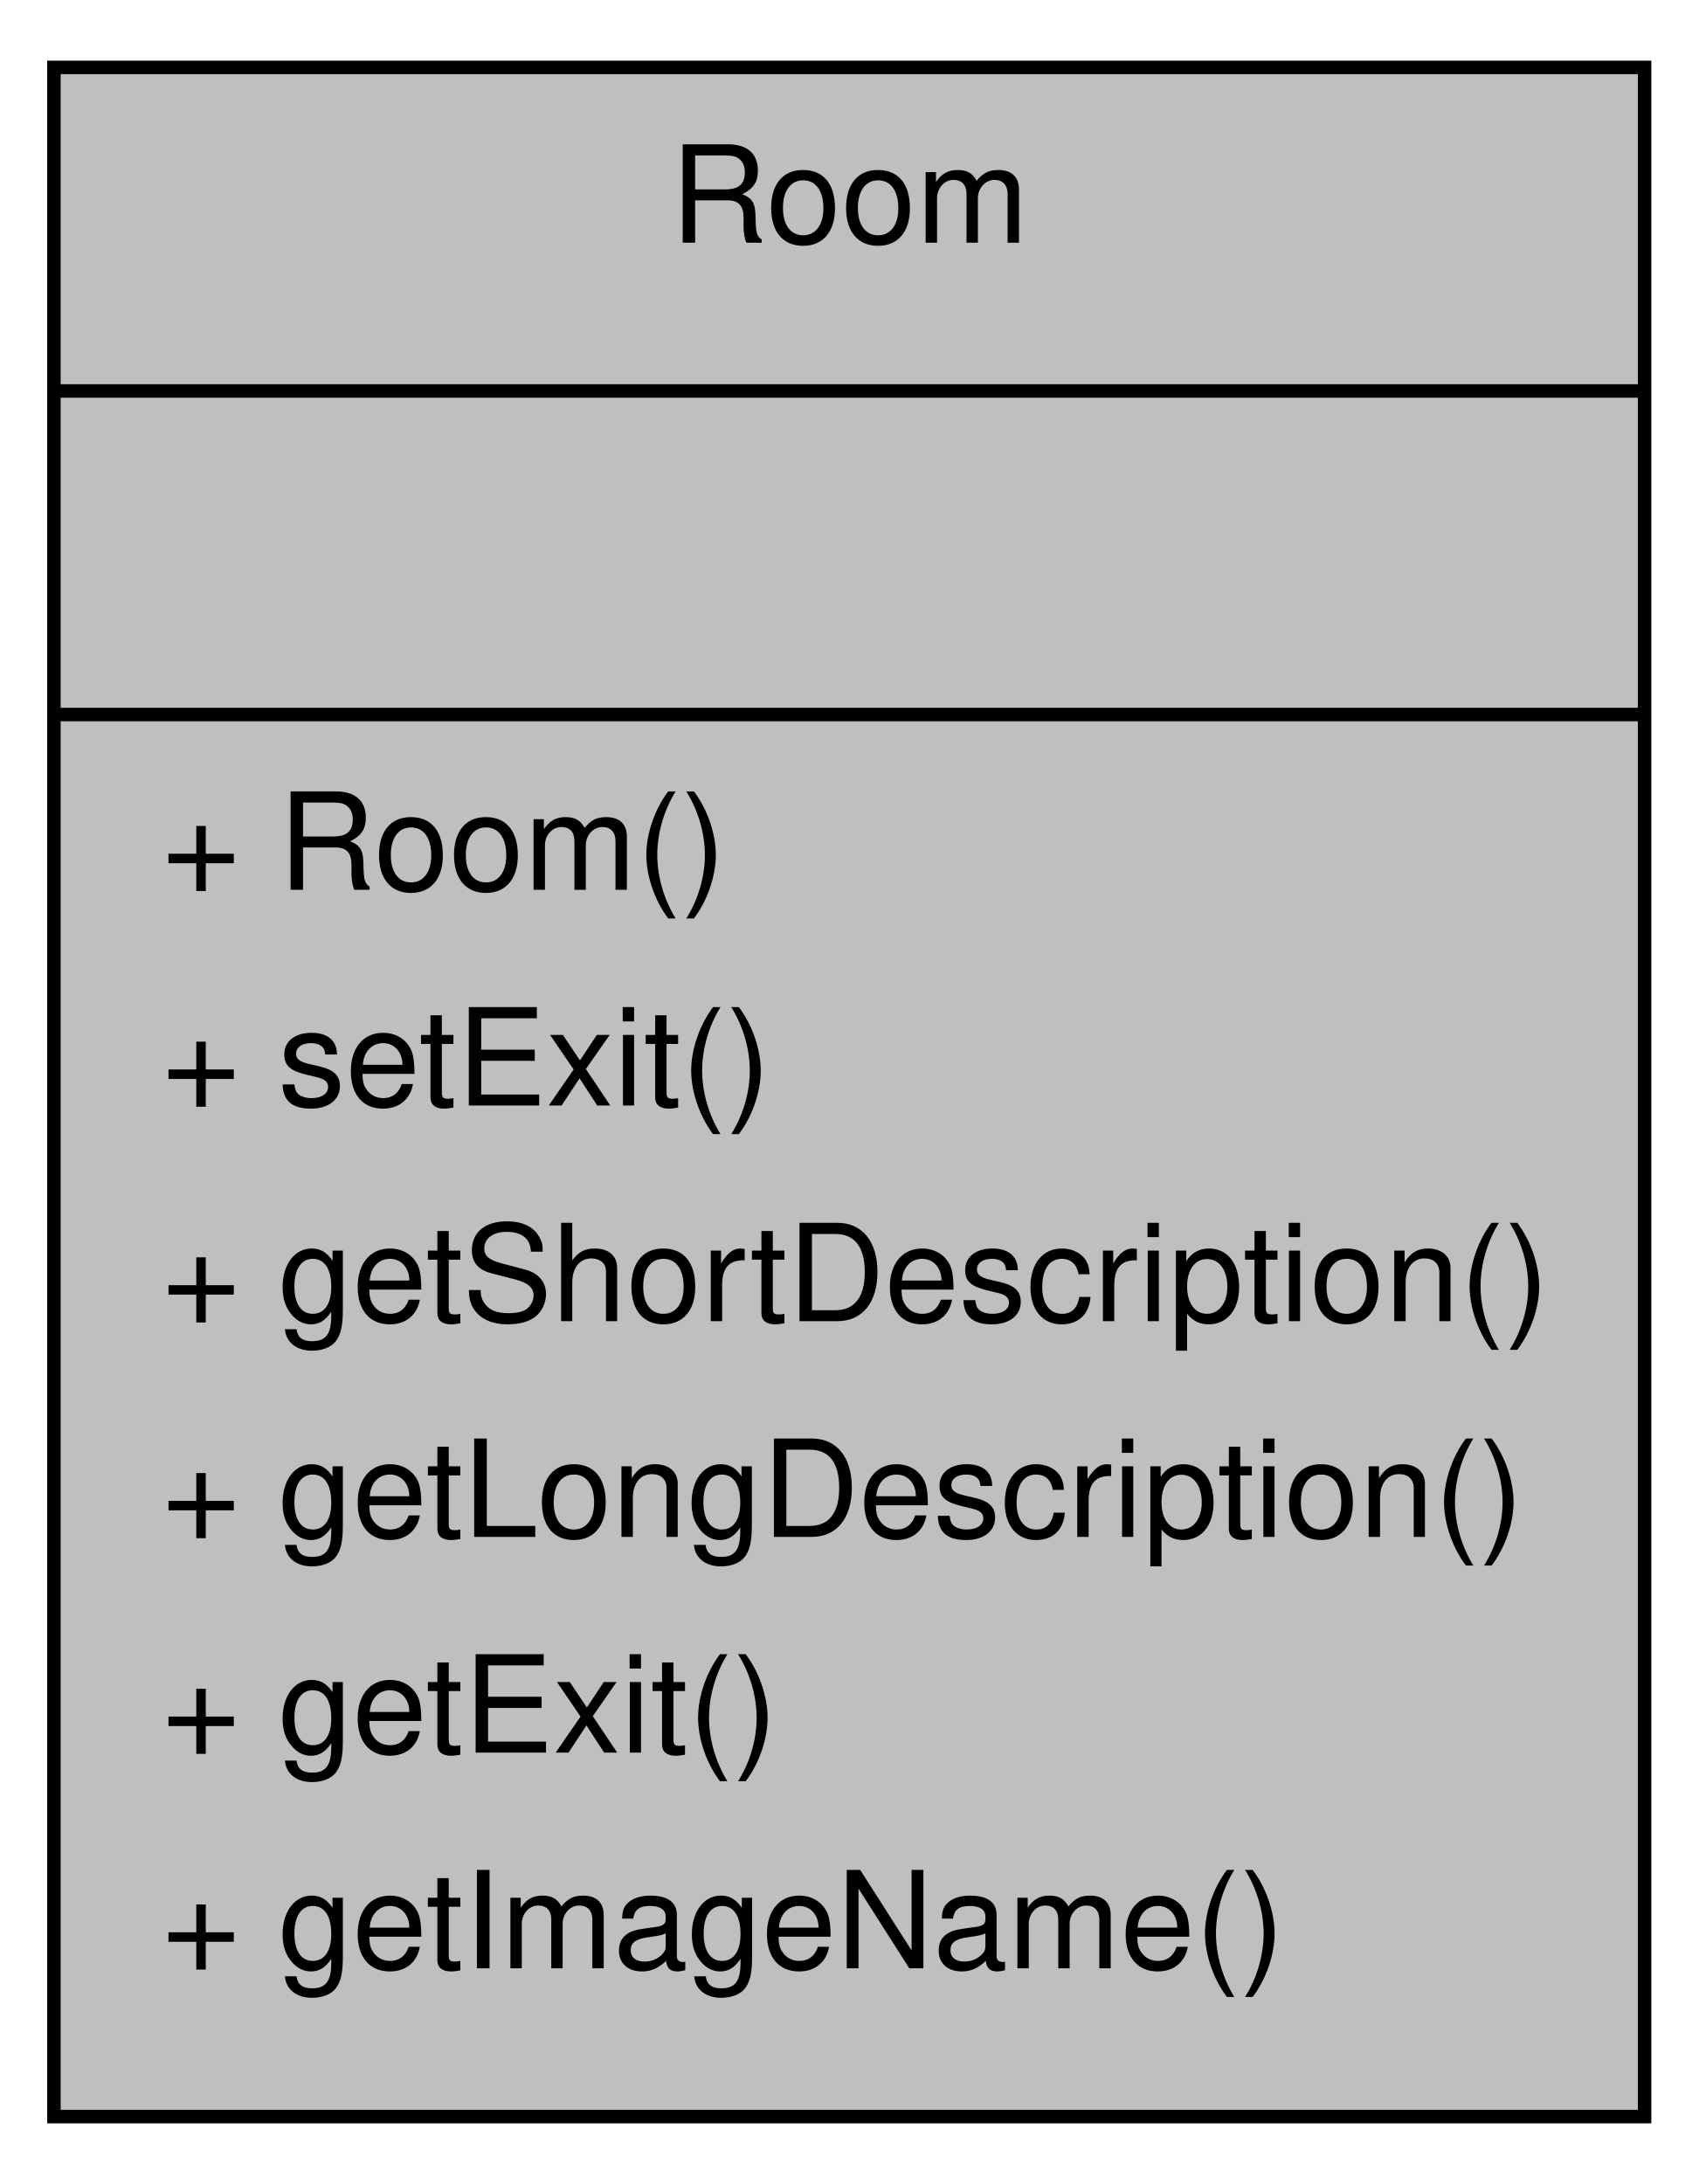
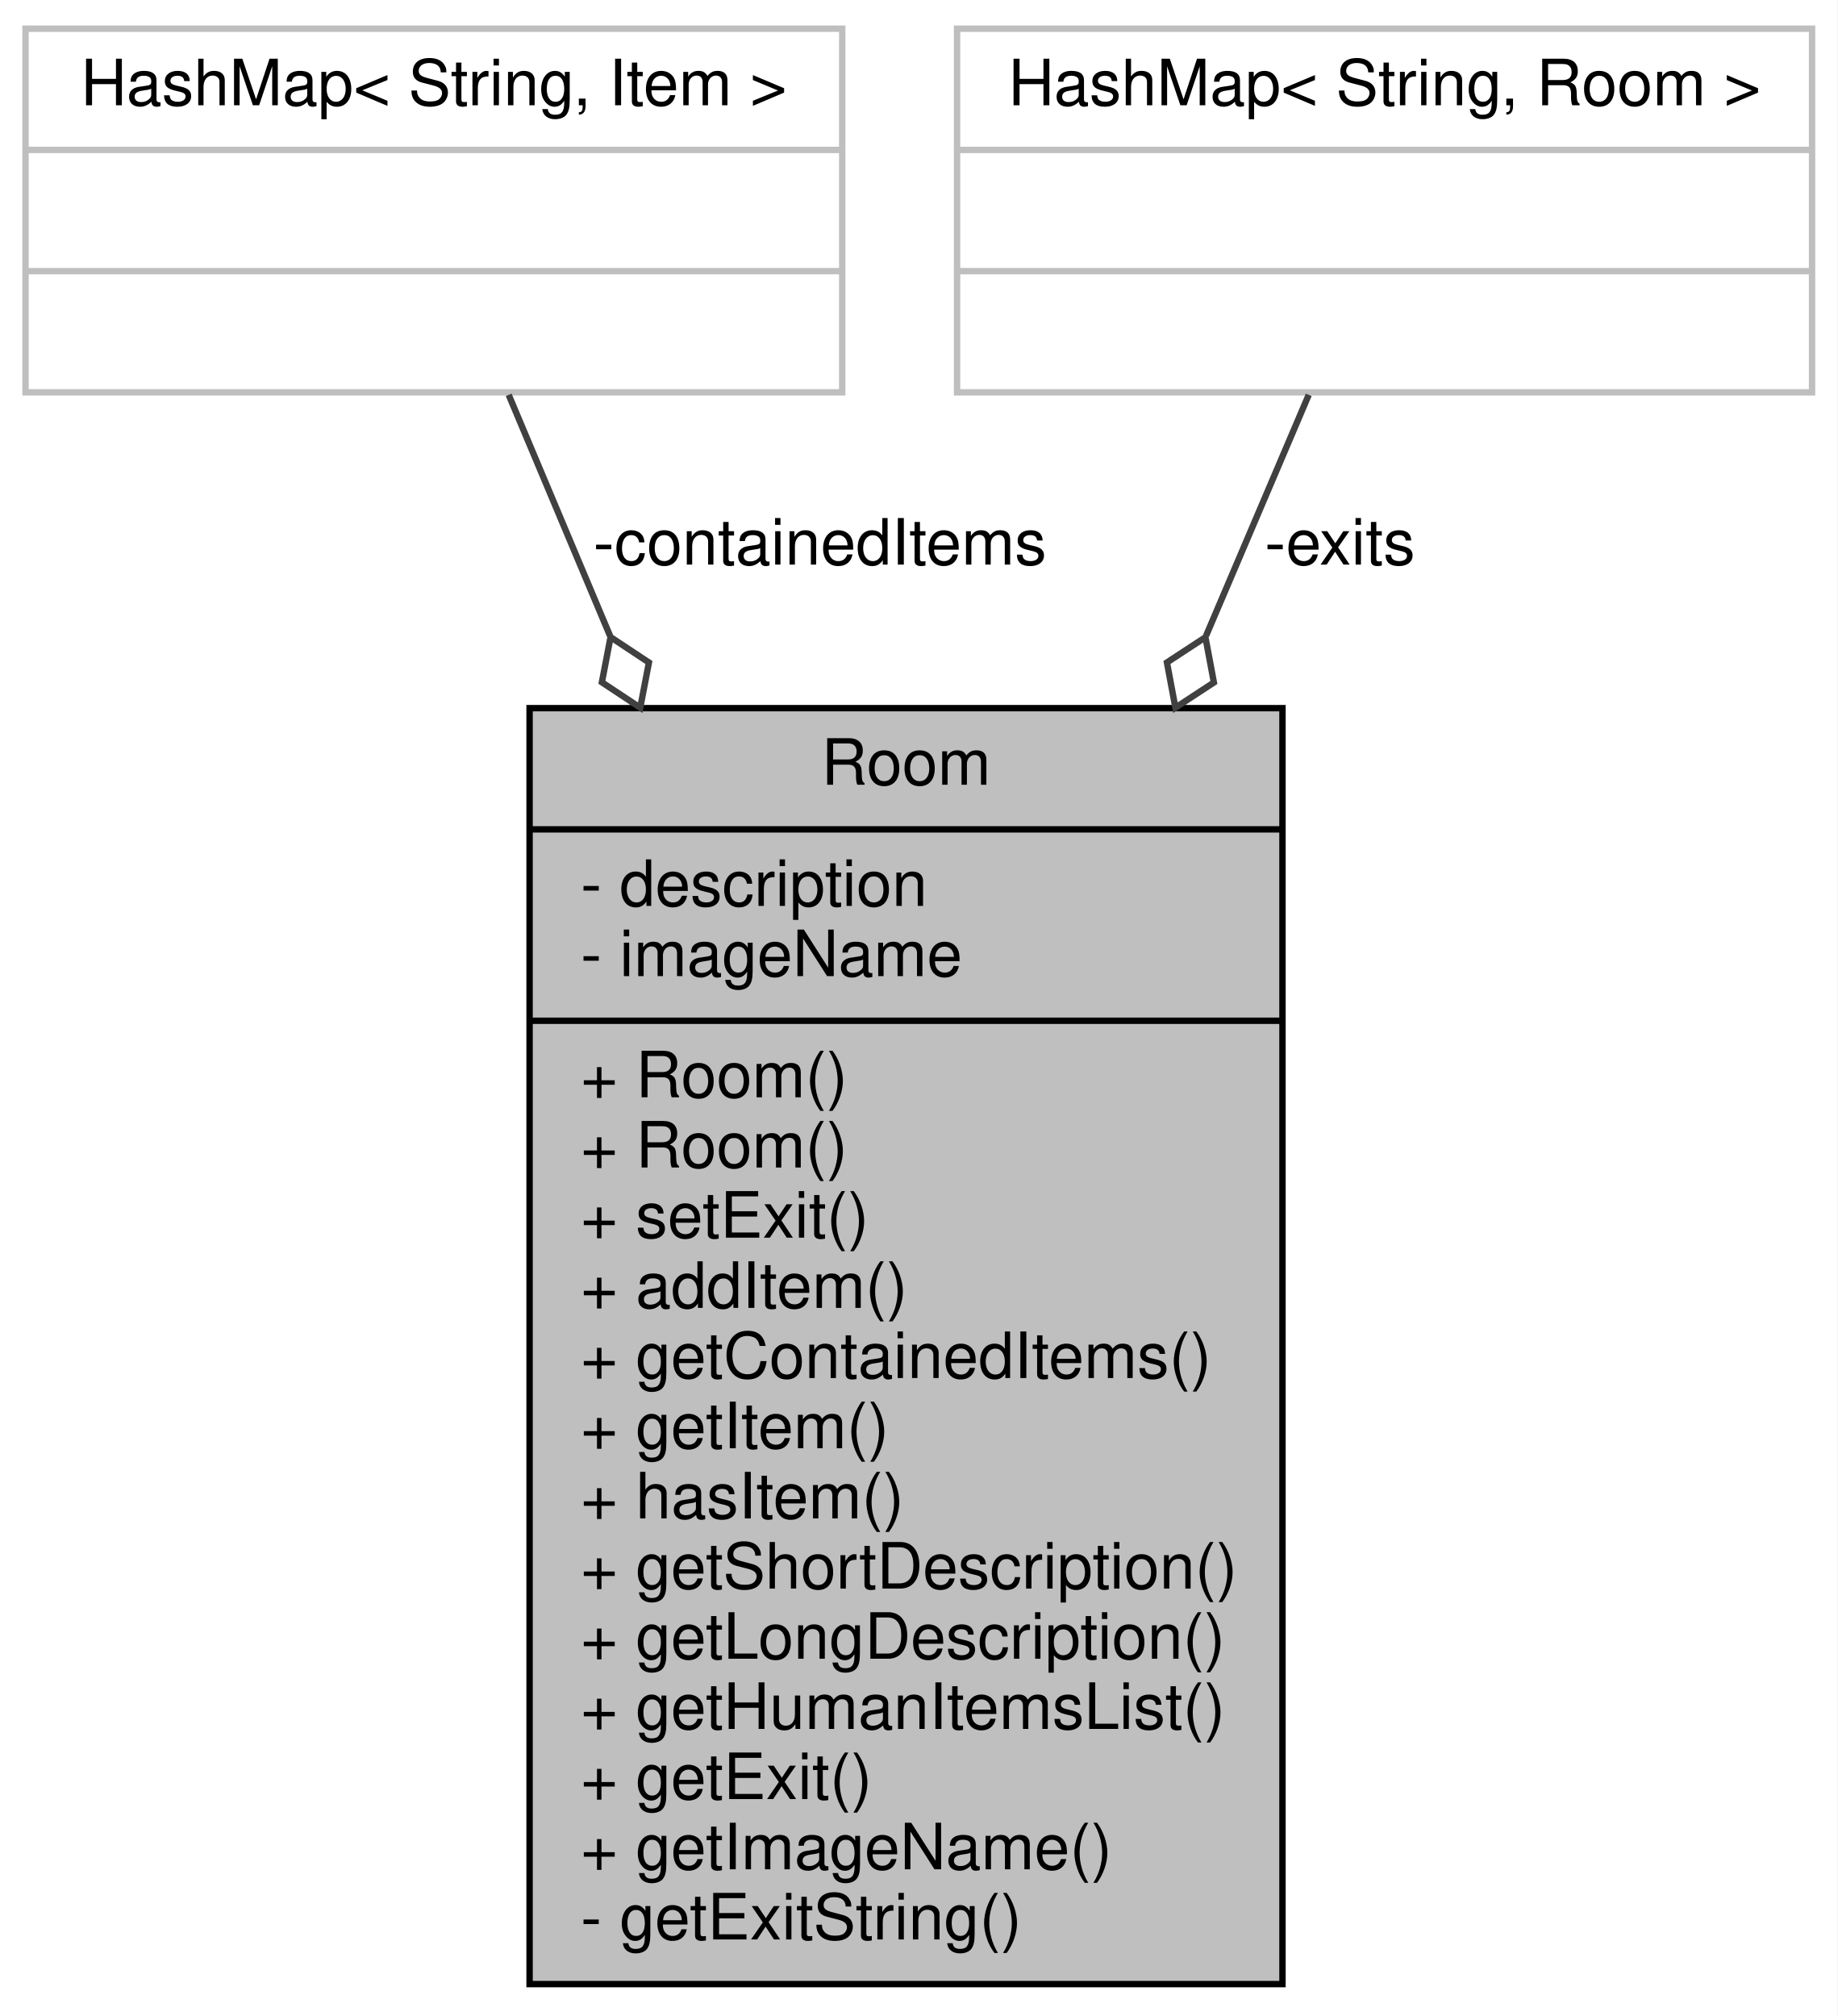
- <svg xmlns="http://www.w3.org/2000/svg" width="126pt" height="162pt" viewBox="0.00 0.00 126.00 162.00">
-   <g id="graph1" class="graph" transform="scale(1 1) rotate(0) translate(4 158)">
-     <polygon fill="white" stroke="white" points="-4,5 -4,-158 123,-158 123,5 -4,5" />
+ <svg xmlns="http://www.w3.org/2000/svg" width="288pt" height="316pt" viewBox="0.00 0.00 288.00 316.00">
+   <g id="graph0" class="graph" transform="scale(1 1) rotate(0) translate(4 312)">
+     <polygon fill="white" stroke="none" points="-4,4 -4,-312 284,-312 284,4 -4,4" />
    <g id="node1" class="node">
-       <polygon fill="#bfbfbf" stroke="black" points="0,-1 0,-153 118,-153 118,-1 0,-1" />
-       <text text-anchor="middle" x="59" y="-140" font-family="Helvetica,sans-Serif" font-size="10.00">Room</text>
-       <polyline fill="none" stroke="black" points="0,-129 118,-129 " />
-       <text text-anchor="middle" x="59" y="-116" font-family="Helvetica,sans-Serif" font-size="10.00"> </text>
-       <polyline fill="none" stroke="black" points="0,-105 118,-105 " />
-       <text text-anchor="start" x="8" y="-92" font-family="Helvetica,sans-Serif" font-size="10.00">+ Room()</text>
-       <text text-anchor="start" x="8" y="-76" font-family="Helvetica,sans-Serif" font-size="10.00">+ setExit()</text>
-       <text text-anchor="start" x="8" y="-60" font-family="Helvetica,sans-Serif" font-size="10.00">+ getShortDescription()</text>
-       <text text-anchor="start" x="8" y="-44" font-family="Helvetica,sans-Serif" font-size="10.00">+ getLongDescription()</text>
-       <text text-anchor="start" x="8" y="-28" font-family="Helvetica,sans-Serif" font-size="10.00">+ getExit()</text>
-       <text text-anchor="start" x="8" y="-12" font-family="Helvetica,sans-Serif" font-size="10.00">+ getImageName()</text>
+       <polygon fill="#bfbfbf" stroke="black" points="79,-1 79,-201 197,-201 197,-1 79,-1" />
+       <text text-anchor="middle" x="138" y="-189" font-family="Helvetica,sans-Serif" font-size="10.00">Room</text>
+       <polyline fill="none" stroke="black" points="79,-182 197,-182 " />
+       <text text-anchor="start" x="87" y="-170" font-family="Helvetica,sans-Serif" font-size="10.00">- description</text>
+       <text text-anchor="start" x="87" y="-159" font-family="Helvetica,sans-Serif" font-size="10.00">- imageName</text>
+       <polyline fill="none" stroke="black" points="79,-152 197,-152 " />
+       <text text-anchor="start" x="87" y="-140" font-family="Helvetica,sans-Serif" font-size="10.00">+ Room()</text>
+       <text text-anchor="start" x="87" y="-129" font-family="Helvetica,sans-Serif" font-size="10.00">+ Room()</text>
+       <text text-anchor="start" x="87" y="-118" font-family="Helvetica,sans-Serif" font-size="10.00">+ setExit()</text>
+       <text text-anchor="start" x="87" y="-107" font-family="Helvetica,sans-Serif" font-size="10.00">+ addItem()</text>
+       <text text-anchor="start" x="87" y="-96" font-family="Helvetica,sans-Serif" font-size="10.00">+ getContainedItems()</text>
+       <text text-anchor="start" x="87" y="-85" font-family="Helvetica,sans-Serif" font-size="10.00">+ getItem()</text>
+       <text text-anchor="start" x="87" y="-74" font-family="Helvetica,sans-Serif" font-size="10.00">+ hasItem()</text>
+       <text text-anchor="start" x="87" y="-63" font-family="Helvetica,sans-Serif" font-size="10.00">+ getShortDescription()</text>
+       <text text-anchor="start" x="87" y="-52" font-family="Helvetica,sans-Serif" font-size="10.00">+ getLongDescription()</text>
+       <text text-anchor="start" x="87" y="-41" font-family="Helvetica,sans-Serif" font-size="10.00">+ getHumanItemsList()</text>
+       <text text-anchor="start" x="87" y="-30" font-family="Helvetica,sans-Serif" font-size="10.00">+ getExit()</text>
+       <text text-anchor="start" x="87" y="-19" font-family="Helvetica,sans-Serif" font-size="10.00">+ getImageName()</text>
+       <text text-anchor="start" x="87" y="-8" font-family="Helvetica,sans-Serif" font-size="10.00">- getExitString()</text>
+     </g>
+     <g id="node2" class="node">
+       <polygon fill="white" stroke="#bfbfbf" points="0,-250.5 0,-307.5 128,-307.5 128,-250.5 0,-250.5" />
+       <text text-anchor="middle" x="64" y="-295.5" font-family="Helvetica,sans-Serif" font-size="10.00">HashMap&lt; String, Item &gt;</text>
+       <polyline fill="none" stroke="#bfbfbf" points="0,-288.5 128,-288.5 " />
+       <text text-anchor="middle" x="64" y="-276.5" font-family="Helvetica,sans-Serif" font-size="10.00"> </text>
+       <polyline fill="none" stroke="#bfbfbf" points="0,-269.5 128,-269.5 " />
+       <text text-anchor="middle" x="64" y="-257.5" font-family="Helvetica,sans-Serif" font-size="10.00"> </text>
+     </g>
+     <g id="edge1" class="edge">
+       <path fill="none" stroke="#404040" d="M75.725,-250.112C80.26,-239.328 85.764,-226.237 91.602,-212.351" />
+       <polygon fill="none" stroke="#404040" points="91.693,-212.135 90.332,-205.053 96.344,-201.073 97.706,-208.154 91.693,-212.135" />
+       <text text-anchor="middle" x="124.5" y="-223.5" font-family="Helvetica,sans-Serif" font-size="10.00"> -containedItems</text>
+     </g>
+     <g id="node3" class="node">
+       <polygon fill="white" stroke="#bfbfbf" points="146,-250.5 146,-307.5 280,-307.5 280,-250.5 146,-250.5" />
+       <text text-anchor="middle" x="213" y="-295.5" font-family="Helvetica,sans-Serif" font-size="10.00">HashMap&lt; String, Room &gt;</text>
+       <polyline fill="none" stroke="#bfbfbf" points="146,-288.5 280,-288.5 " />
+       <text text-anchor="middle" x="213" y="-276.5" font-family="Helvetica,sans-Serif" font-size="10.00"> </text>
+       <polyline fill="none" stroke="#bfbfbf" points="146,-269.5 280,-269.5 " />
+       <text text-anchor="middle" x="213" y="-257.5" font-family="Helvetica,sans-Serif" font-size="10.00"> </text>
+     </g>
+     <g id="edge2" class="edge">
+       <path fill="none" stroke="#404040" d="M201.116,-250.112C196.521,-239.328 190.942,-226.237 185.025,-212.351" />
+       <polygon fill="none" stroke="#404040" points="184.923,-212.112 178.891,-208.161 180.219,-201.073 186.251,-205.024 184.923,-212.112" />
+       <text text-anchor="middle" x="206" y="-223.5" font-family="Helvetica,sans-Serif" font-size="10.00"> -exits</text>
    </g>
  </g>
</svg>
